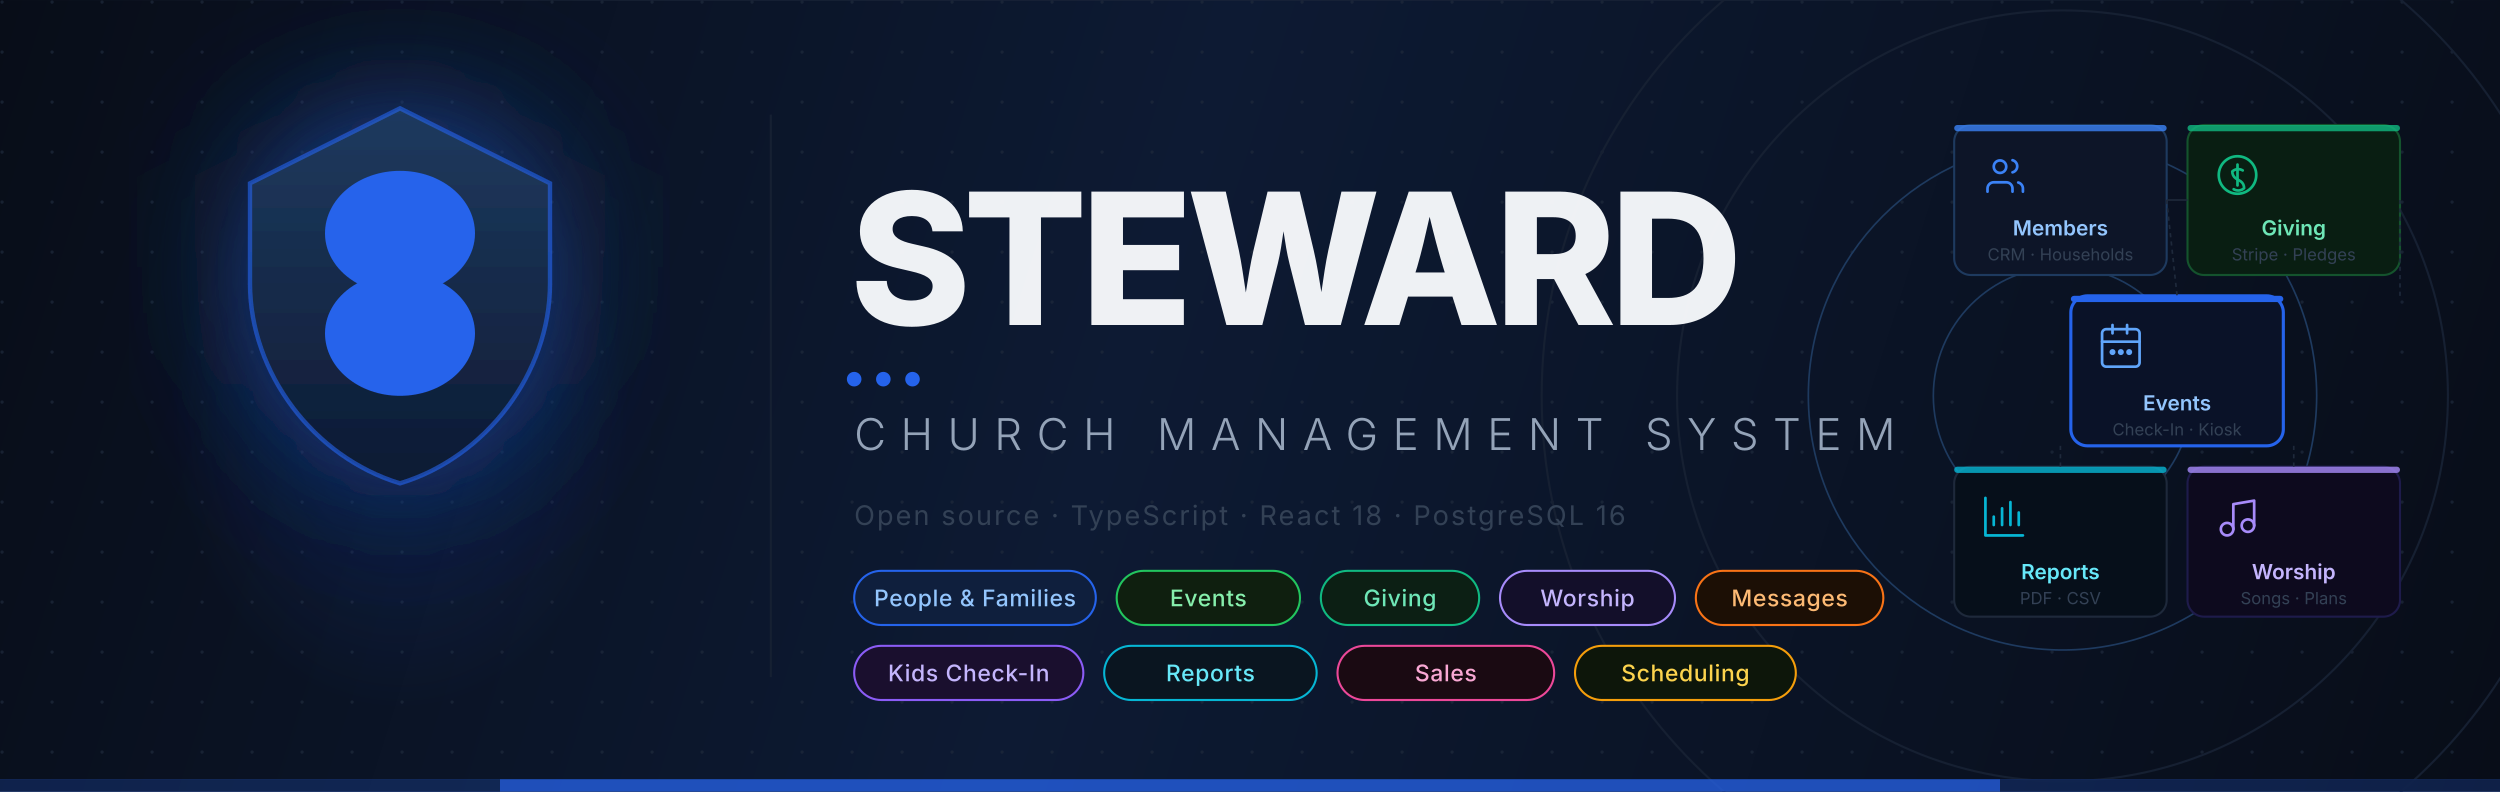
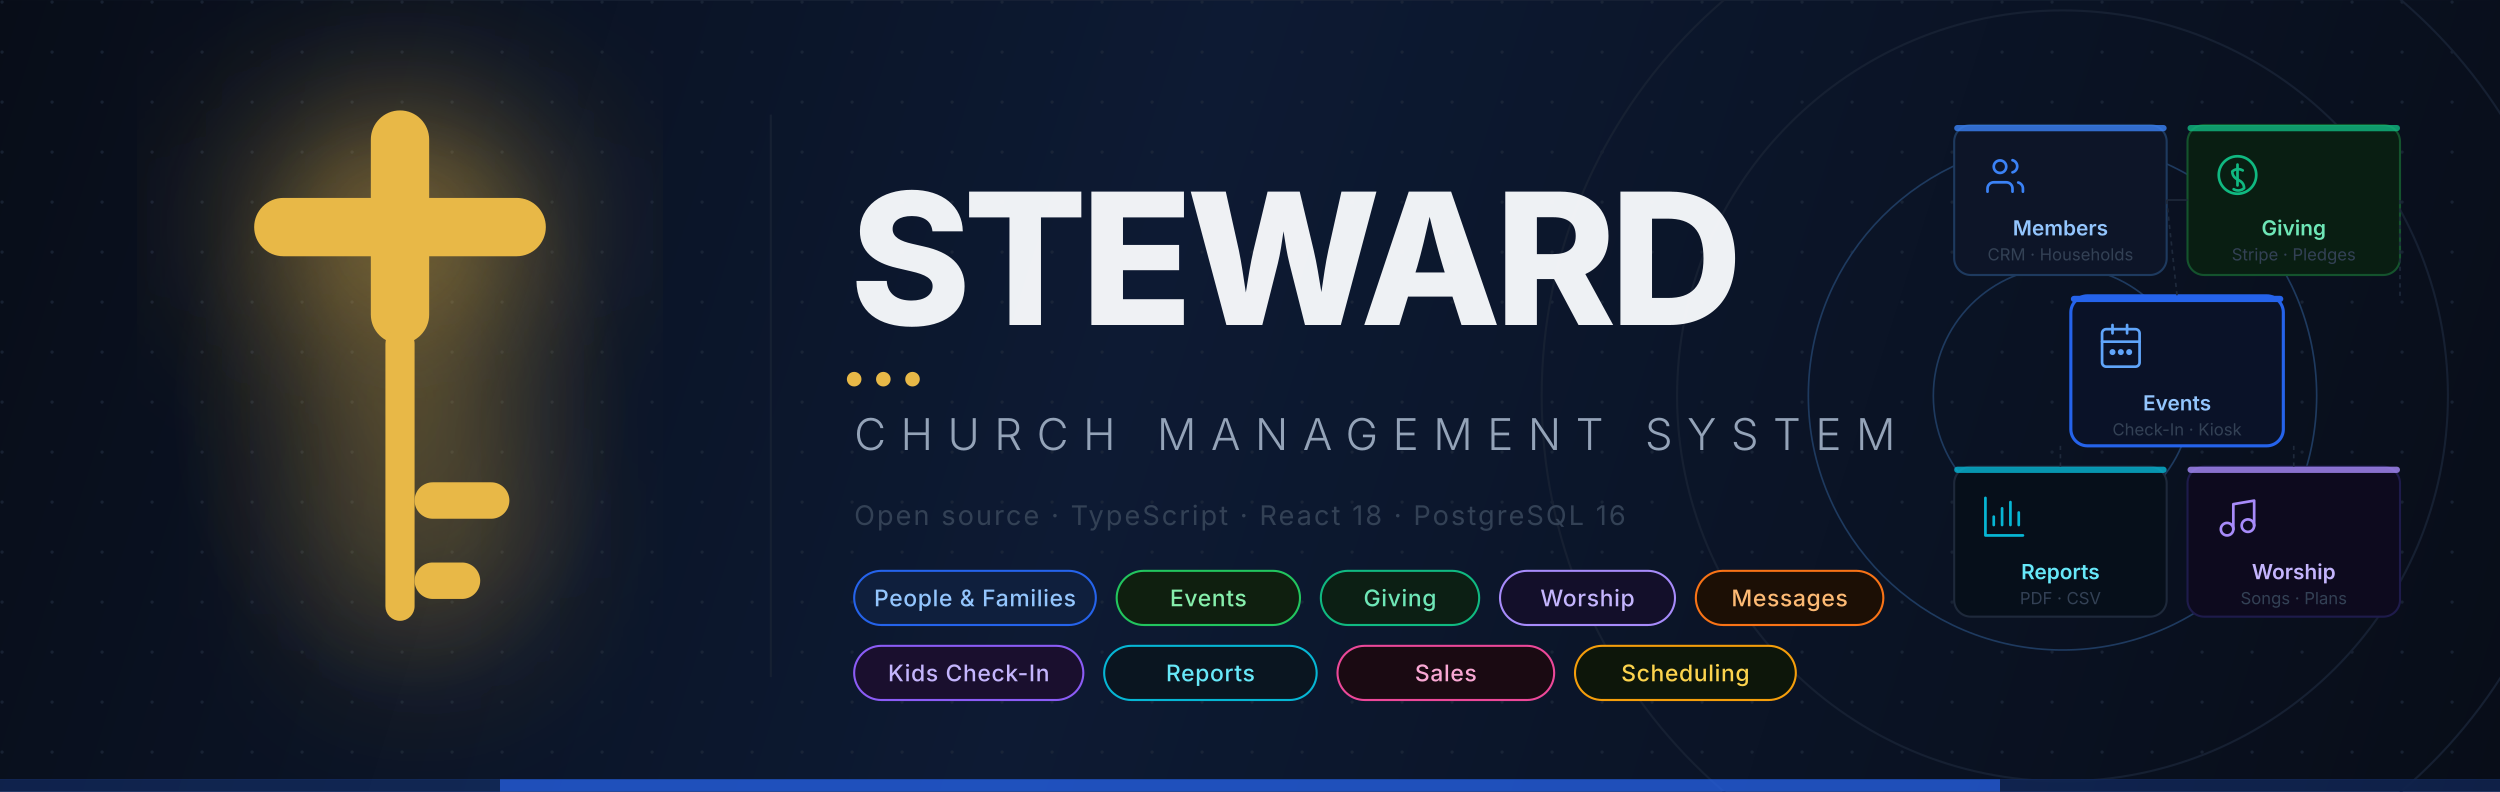
<svg xmlns="http://www.w3.org/2000/svg" viewBox="0 0 1200 380" fill="none">
  <defs>
    <linearGradient id="bgGrad" x1="0" y1="0" x2="1200" y2="380" gradientUnits="userSpaceOnUse">
      <stop offset="0%" stop-color="#080d18" />
      <stop offset="45%" stop-color="#0d1a33" />
      <stop offset="100%" stop-color="#080d18" />
    </linearGradient>
-     <linearGradient id="shieldFill" x1="0" y1="0" x2="0" y2="1">
-       <stop offset="0%" stop-color="#1e3a5f" />
-       <stop offset="100%" stop-color="#0d1a33" />
-     </linearGradient>
    <radialGradient id="shieldAura" cx="50%" cy="50%" r="50%">
-       <stop offset="0%" stop-color="#2563eb" stop-opacity="0.18" />
-       <stop offset="100%" stop-color="#2563eb" stop-opacity="0" />
+       <stop offset="0%" stop-color="#E8B847" stop-opacity="0.15" />
+       <stop offset="100%" stop-color="#E8B847" stop-opacity="0" />
    </radialGradient>
    <linearGradient id="lineH" x1="0" y1="0" x2="1200" y2="0" gradientUnits="userSpaceOnUse">
      <stop offset="0%" stop-color="#1e293b" stop-opacity="0" />
      <stop offset="25%" stop-color="#1e293b" />
      <stop offset="75%" stop-color="#1e293b" />
      <stop offset="100%" stop-color="#1e293b" stop-opacity="0" />
    </linearGradient>
    <pattern id="dots" x="0" y="0" width="24" height="24" patternUnits="userSpaceOnUse">
      <circle cx="1" cy="1" r="0.8" fill="#1e293b" />
    </pattern>
    <filter id="shieldGlow" x="-40%" y="-40%" width="180%" height="180%">
      <feGaussianBlur stdDeviation="12" result="blur" />
      <feMerge>
        <feMergeNode in="blur" />
        <feMergeNode in="SourceGraphic" />
      </feMerge>
    </filter>
  </defs>
  <rect width="1200" height="380" fill="url(#bgGrad)" />
  <rect width="1200" height="380" fill="url(#dots)" opacity="0.7" />
  <line x1="0" y1="0" x2="1200" y2="0" stroke="url(#lineH)" stroke-width="0.5" />
  <line x1="0" y1="380" x2="1200" y2="380" stroke="url(#lineH)" stroke-width="0.5" />
  <circle cx="990" cy="190" r="250" fill="none" stroke="#162032" stroke-width="1" />
  <circle cx="990" cy="190" r="185" fill="none" stroke="#162032" stroke-width="1" />
  <circle cx="990" cy="190" r="122" fill="none" stroke="#1e3a5f" stroke-width="0.8" />
  <circle cx="990" cy="190" r="62" fill="none" stroke="#1e3a5f" stroke-width="0.8" />
-   <ellipse cx="192" cy="200" rx="110" ry="140" fill="url(#shieldAura)" />
-   <g transform="translate(96, 40) scale(3)" filter="url(#shieldGlow)">
-     <path d="M32 4L8 16v16c0 14.4 10.24 27.84 24 32 13.76-4.16 24-17.6 24-32V16L32 4z" fill="url(#shieldFill)" />
-     <path d="M32 4L8 16v16c0 14.4 10.24 27.84 24 32 13.76-4.16 24-17.6 24-32V16L32 4z" fill="none" stroke="#2563eb" stroke-width="0.7" opacity="0.6" />
-     <path d="M32 14c-6.627 0-12 4.477-12 10 0 3.314 2.015 6.236 5.143 8L32 36l6.857-4c3.128-1.764 5.143-4.686 5.143-8 0-5.523-5.373-10-12-10z" fill="#2563EB" />
-     <path d="M32 50c6.627 0 12-4.477 12-10 0-3.314-2.015-6.236-5.143-8L32 28l-6.857 4c-3.128 1.764-5.143 4.686-5.143 8 0 5.523 5.373 10 12 10z" fill="#2563EB" />
+   <ellipse cx="192" cy="195" rx="110" ry="140" fill="url(#shieldAura)" />
+   <g transform="translate(80, 46) scale(3.5)" filter="url(#shieldGlow)">
+     <rect x="28" y="2" width="8" height="32" rx="4" fill="#E8B847" />
+     <rect x="12" y="14" width="40" height="8" rx="4" fill="#E8B847" />
+     <rect x="30" y="32" width="4" height="40" rx="2" fill="#E8B847" />
+     <rect x="34" y="53" width="13" height="5" rx="2.5" fill="#E8B847" />
+     <rect x="34" y="64" width="9" height="5" rx="2.5" fill="#E8B847" />
  </g>
  <line x1="370" y1="55" x2="370" y2="325" stroke="#162032" stroke-width="1" />
  <text x="408" y="156" font-family="Inter, -apple-system, BlinkMacSystemFont, Segoe UI, sans-serif" font-size="88" font-weight="800" fill="#f8fafc" letter-spacing="-3" opacity="0.96">STEWARD</text>
-   <circle cx="410" cy="182" r="3.5" fill="#2563eb" />
-   <circle cx="424" cy="182" r="3.5" fill="#2563eb" />
-   <circle cx="438" cy="182" r="3.5" fill="#2563eb" />
+   <circle cx="410" cy="182" r="3.5" fill="#E8B847" />
+   <circle cx="424" cy="182" r="3.5" fill="#E8B847" />
+   <circle cx="438" cy="182" r="3.5" fill="#E8B847" />
  <text x="410" y="216" font-family="Inter, -apple-system, BlinkMacSystemFont, Segoe UI, sans-serif" font-size="21" font-weight="300" fill="#94a3b8" letter-spacing="7">CHURCH MANAGEMENT SYSTEM</text>
  <text x="410" y="252" font-family="Inter, -apple-system, sans-serif" font-size="13" font-weight="400" fill="#334155" letter-spacing="1">Open source  ·  TypeScript  ·  React 18  ·  PostgreSQL 16</text>
  <rect x="410" y="274" width="116" height="26" rx="13" fill="#0f1f3d" stroke="#2563eb" stroke-width="1" />
  <text x="468" y="291" text-anchor="middle" font-family="Inter, -apple-system, sans-serif" font-size="11" font-weight="500" fill="#93c5fd" letter-spacing="0.3">People &amp; Families</text>
  <rect x="536" y="274" width="88" height="26" rx="13" fill="#0f1f0f" stroke="#22c55e" stroke-width="1" />
  <text x="580" y="291" text-anchor="middle" font-family="Inter, -apple-system, sans-serif" font-size="11" font-weight="500" fill="#86efac" letter-spacing="0.3">Events</text>
  <rect x="634" y="274" width="76" height="26" rx="13" fill="#0c1f14" stroke="#10b981" stroke-width="1" />
  <text x="672" y="291" text-anchor="middle" font-family="Inter, -apple-system, sans-serif" font-size="11" font-weight="500" fill="#6ee7b7" letter-spacing="0.3">Giving</text>
  <rect x="720" y="274" width="84" height="26" rx="13" fill="#130f2a" stroke="#a78bfa" stroke-width="1" />
  <text x="762" y="291" text-anchor="middle" font-family="Inter, -apple-system, sans-serif" font-size="11" font-weight="500" fill="#c4b5fd" letter-spacing="0.3">Worship</text>
  <rect x="814" y="274" width="90" height="26" rx="13" fill="#1c0f05" stroke="#f97316" stroke-width="1" />
  <text x="859" y="291" text-anchor="middle" font-family="Inter, -apple-system, sans-serif" font-size="11" font-weight="500" fill="#fdba74" letter-spacing="0.3">Messages</text>
  <rect x="410" y="310" width="110" height="26" rx="13" fill="#1a0f2e" stroke="#8b5cf6" stroke-width="1" />
  <text x="465" y="327" text-anchor="middle" font-family="Inter, -apple-system, sans-serif" font-size="11" font-weight="500" fill="#c4b5fd" letter-spacing="0.3">Kids Check-In</text>
  <rect x="530" y="310" width="102" height="26" rx="13" fill="#0a1520" stroke="#06b6d4" stroke-width="1" />
  <text x="581" y="327" text-anchor="middle" font-family="Inter, -apple-system, sans-serif" font-size="11" font-weight="500" fill="#67e8f9" letter-spacing="0.3">Reports</text>
  <rect x="642" y="310" width="104" height="26" rx="13" fill="#1a0a12" stroke="#ec4899" stroke-width="1" />
  <text x="694" y="327" text-anchor="middle" font-family="Inter, -apple-system, sans-serif" font-size="11" font-weight="500" fill="#f9a8d4" letter-spacing="0.3">Sales</text>
  <rect x="756" y="310" width="106" height="26" rx="13" fill="#0d160a" stroke="#f59e0b" stroke-width="1" />
  <text x="809" y="327" text-anchor="middle" font-family="Inter, -apple-system, sans-serif" font-size="11" font-weight="500" fill="#fcd34d" letter-spacing="0.3">Scheduling</text>
  <g transform="translate(938, 60)">
    <rect width="102" height="72" rx="8" fill="#0d1528" stroke="#1e3a5f" stroke-width="1" />
    <rect width="102" height="3" rx="1.5" fill="#3b82f6" opacity="0.8" />
    <g transform="translate(14,14)" stroke="#3b82f6" stroke-width="1.3" stroke-linecap="round" stroke-linejoin="round" fill="none">
      <path d="M14 18v-1.5a3 3 0 0 0-3-3H5a3 3 0 0 0-3 3V18" />
      <circle cx="8" cy="6" r="3" />
      <path d="M19 18v-1.5a3 3 0 0 0-2.25-2.9" />
      <path d="M14 2.9a3 3 0 0 1 0 5.82" />
    </g>
    <text x="51" y="53" text-anchor="middle" font-family="Inter, -apple-system, sans-serif" font-size="10" font-weight="600" fill="#93c5fd">Members</text>
    <text x="51" y="65" text-anchor="middle" font-family="Inter, -apple-system, sans-serif" font-size="8" fill="#334155">CRM · Households</text>
    <rect x="112" width="102" height="72" rx="8" fill="#091e12" stroke="#14532d" stroke-width="1" />
    <rect x="112" y="0" width="102" height="3" rx="1.5" fill="#10b981" opacity="0.8" />
    <g transform="translate(126,14)" stroke="#10b981" stroke-width="1.3" stroke-linecap="round" stroke-linejoin="round" fill="none">
      <circle cx="10" cy="10" r="9" />
      <path d="M10 5v10" />
      <path d="M12.5 7.8A4.17 4.17 0 0 0 7.5 8.3c0 1.25.5 2.5 1.67 3.33L11.5 13c1.17.83 1.67 2.08 1.67 3.33a4.17 4.17 0 0 1-5 .5" />
    </g>
    <text x="163" y="53" text-anchor="middle" font-family="Inter, -apple-system, sans-serif" font-size="10" font-weight="600" fill="#6ee7b7">Giving</text>
    <text x="163" y="65" text-anchor="middle" font-family="Inter, -apple-system, sans-serif" font-size="8" fill="#334155">Stripe · Pledges</text>
    <rect x="56" y="82" width="102" height="72" rx="8" fill="#0a1228" stroke="#2563eb" stroke-width="1.5" />
    <rect x="56" y="82" width="102" height="3" rx="1.5" fill="#2563eb" />
    <g transform="translate(70,96)" stroke="#60a5fa" stroke-width="1.3" stroke-linecap="round" stroke-linejoin="round" fill="none">
      <rect x="1" y="2" width="18" height="18" rx="2" />
      <line x1="13" y1="0" x2="13" y2="4" />
      <line x1="6" y1="0" x2="6" y2="4" />
      <line x1="1" y1="8" x2="19" y2="8" />
      <circle cx="6" cy="13" r="0.8" fill="#60a5fa" />
      <circle cx="10" cy="13" r="0.8" fill="#60a5fa" />
      <circle cx="14" cy="13" r="0.8" fill="#60a5fa" />
    </g>
    <text x="107" y="137" text-anchor="middle" font-family="Inter, -apple-system, sans-serif" font-size="10" font-weight="600" fill="#93c5fd">Events</text>
    <text x="107" y="149" text-anchor="middle" font-family="Inter, -apple-system, sans-serif" font-size="8" fill="#334155">Check-In · Kiosk</text>
    <rect y="164" width="102" height="72" rx="8" fill="#060f1a" stroke="#1e293b" stroke-width="1" />
    <rect y="164" width="102" height="3" rx="1.5" fill="#06b6d4" opacity="0.8" />
    <g transform="translate(14,178)" stroke="#06b6d4" stroke-width="1.3" stroke-linecap="round" stroke-linejoin="round" fill="none">
      <path d="M1 1v18h18" />
      <path d="M5 14V10" />
      <path d="M9 14V6" />
      <path d="M13 14V3" />
      <path d="M17 14V8" />
    </g>
    <text x="51" y="218" text-anchor="middle" font-family="Inter, -apple-system, sans-serif" font-size="10" font-weight="600" fill="#67e8f9">Reports</text>
    <text x="51" y="230" text-anchor="middle" font-family="Inter, -apple-system, sans-serif" font-size="8" fill="#334155">PDF · CSV</text>
    <rect x="112" y="164" width="102" height="72" rx="8" fill="#0d0a1e" stroke="#1e1b4b" stroke-width="1" />
    <rect x="112" y="164" width="102" height="3" rx="1.5" fill="#a78bfa" opacity="0.8" />
    <g transform="translate(126,178)" stroke="#a78bfa" stroke-width="1.3" stroke-linecap="round" stroke-linejoin="round" fill="none">
      <path d="M8 16V4l10-1.7v12" />
      <circle cx="5" cy="16" r="3" />
      <circle cx="15" cy="14.3" r="3" />
    </g>
    <text x="163" y="218" text-anchor="middle" font-family="Inter, -apple-system, sans-serif" font-size="10" font-weight="600" fill="#c4b5fd">Worship</text>
    <text x="163" y="230" text-anchor="middle" font-family="Inter, -apple-system, sans-serif" font-size="8" fill="#334155">Songs · Plans</text>
    <line x1="102" y1="36" x2="112" y2="36" stroke="#1e293b" stroke-width="0.8" />
    <line x1="102" y1="36" x2="107" y2="82" stroke="#1e293b" stroke-width="0.8" stroke-dasharray="2,2" />
    <line x1="214" y1="36" x2="214" y2="82" stroke="#1e293b" stroke-width="0.8" stroke-dasharray="2,2" />
    <line x1="51" y1="154" x2="51" y2="164" stroke="#1e293b" stroke-width="0.8" stroke-dasharray="2,2" />
    <line x1="163" y1="154" x2="163" y2="164" stroke="#1e293b" stroke-width="0.8" stroke-dasharray="2,2" />
  </g>
  <rect y="374" width="1200" height="6" fill="#2563eb" opacity="0.75" rx="0" />
  <rect y="374" width="240" height="6" fill="url(#bgGrad)" opacity="0.7" />
  <rect x="960" y="374" width="240" height="6" fill="url(#bgGrad)" opacity="0.7" />
</svg>
